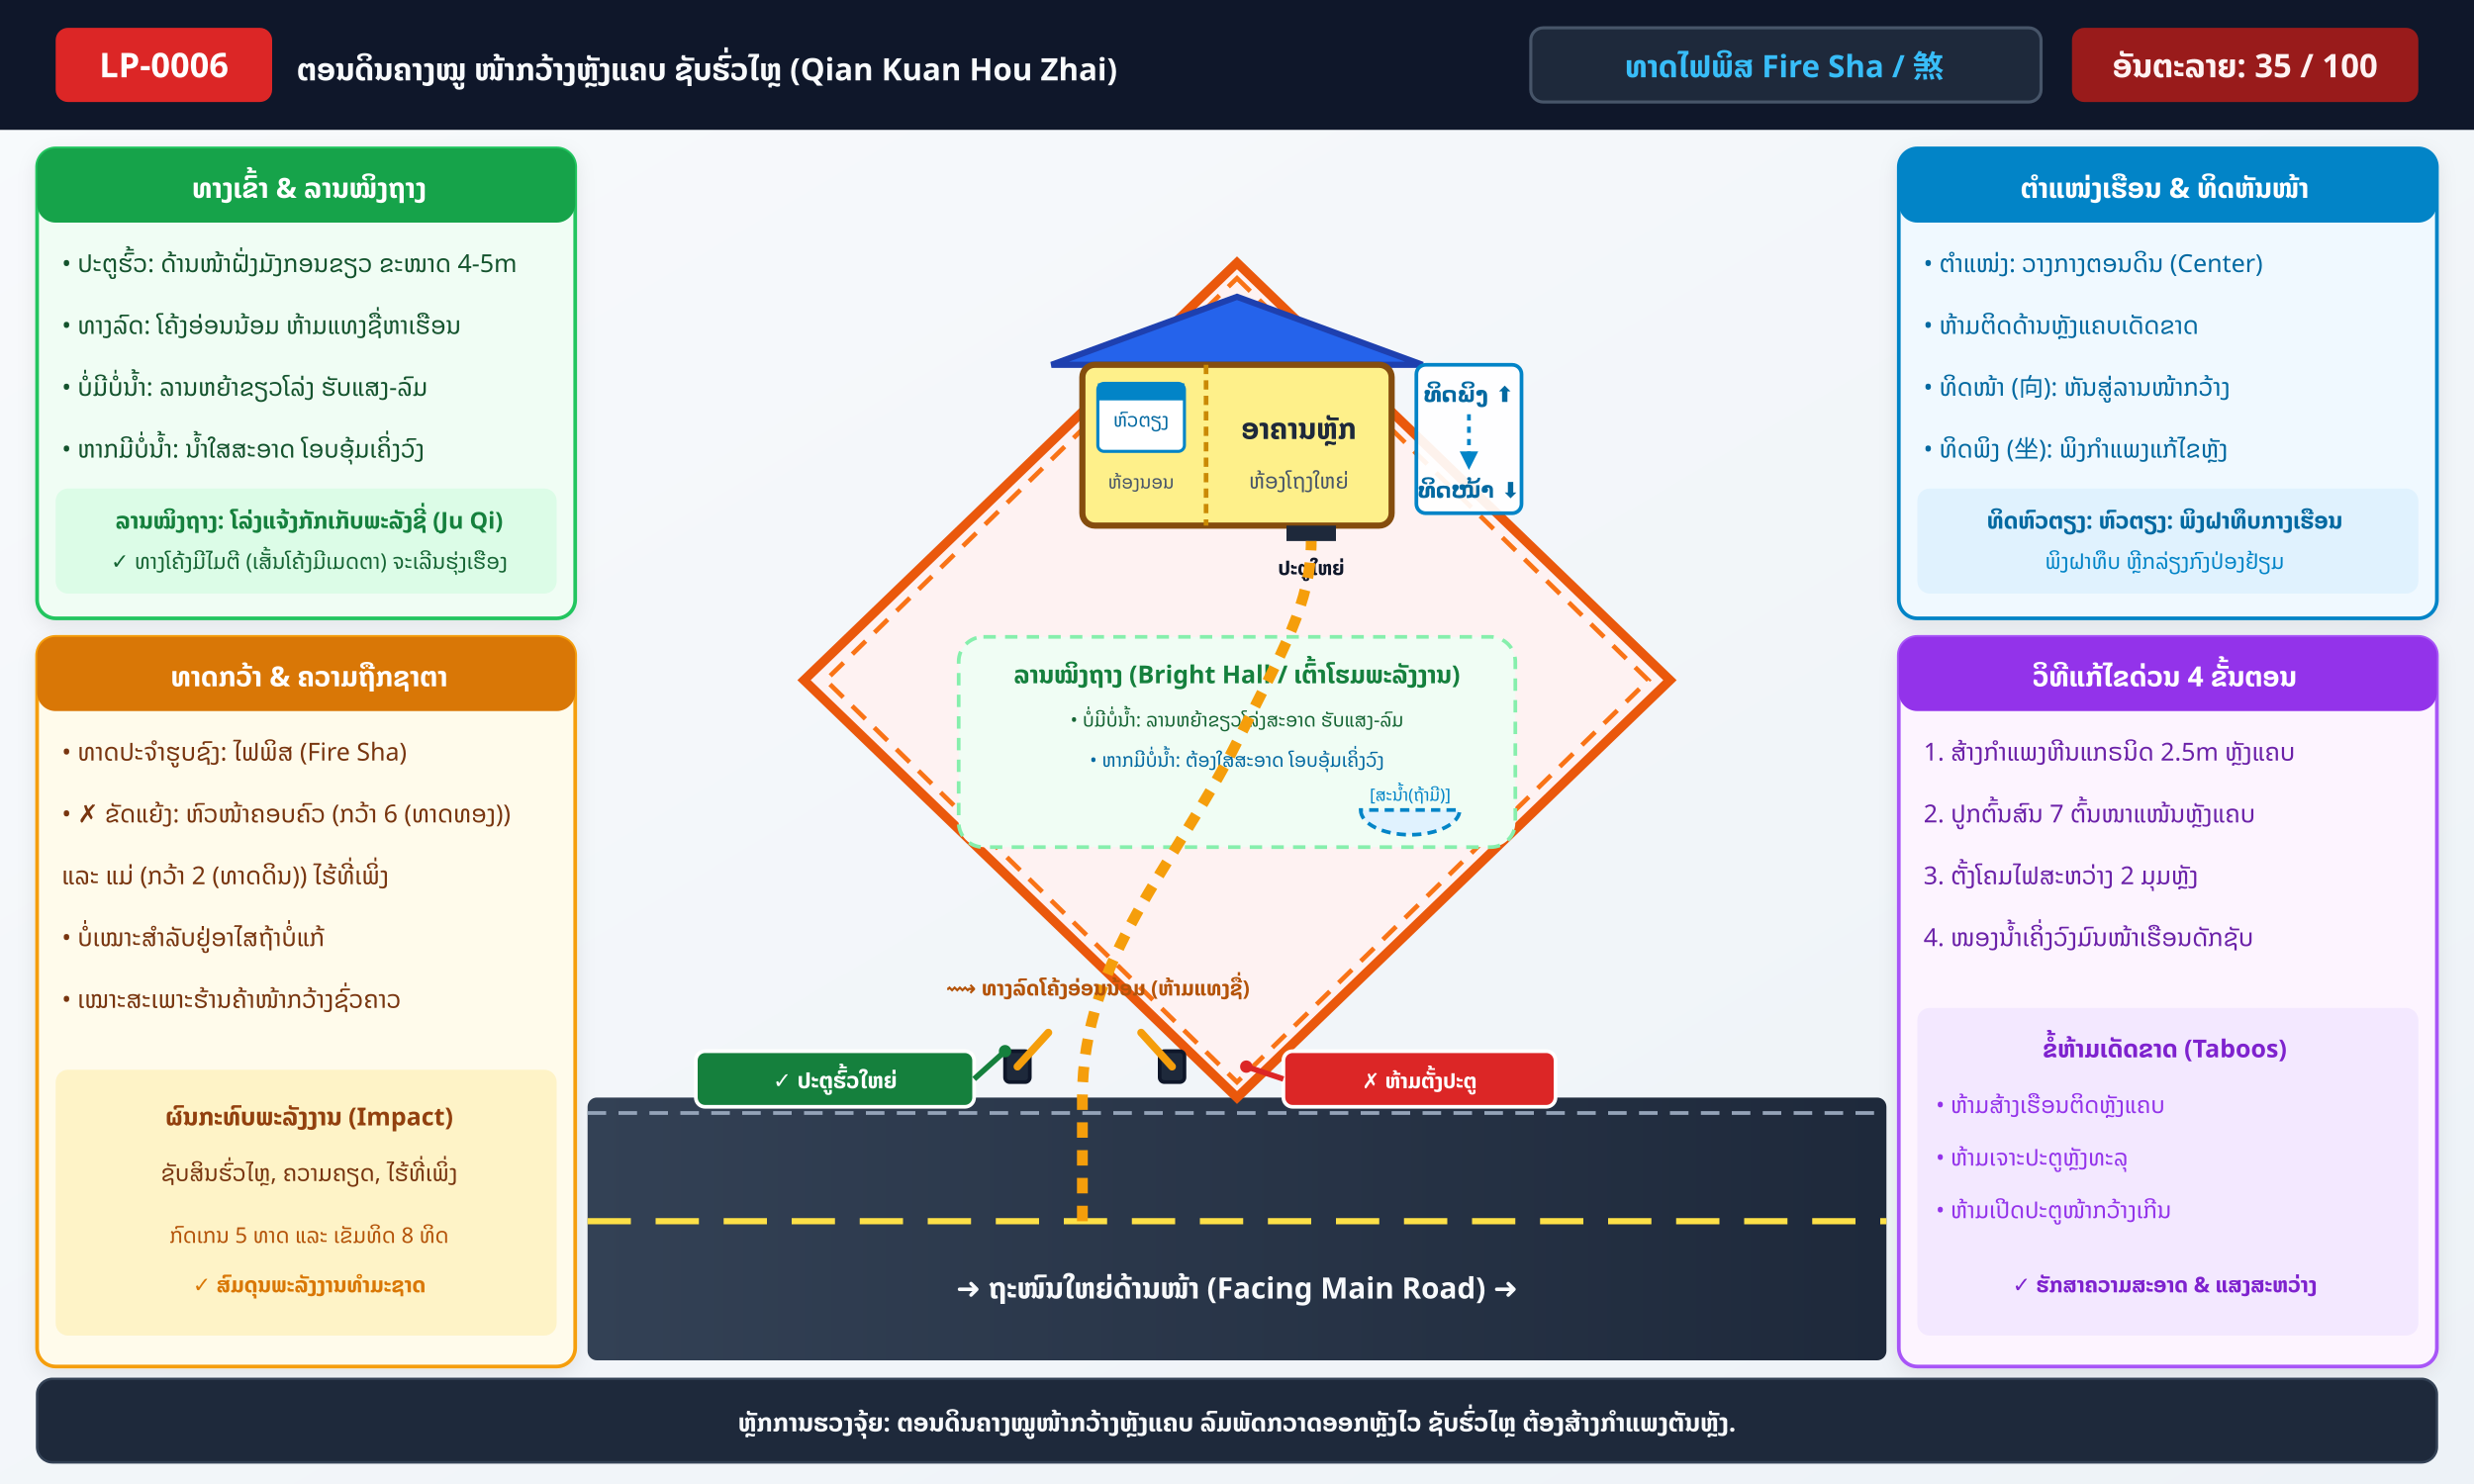
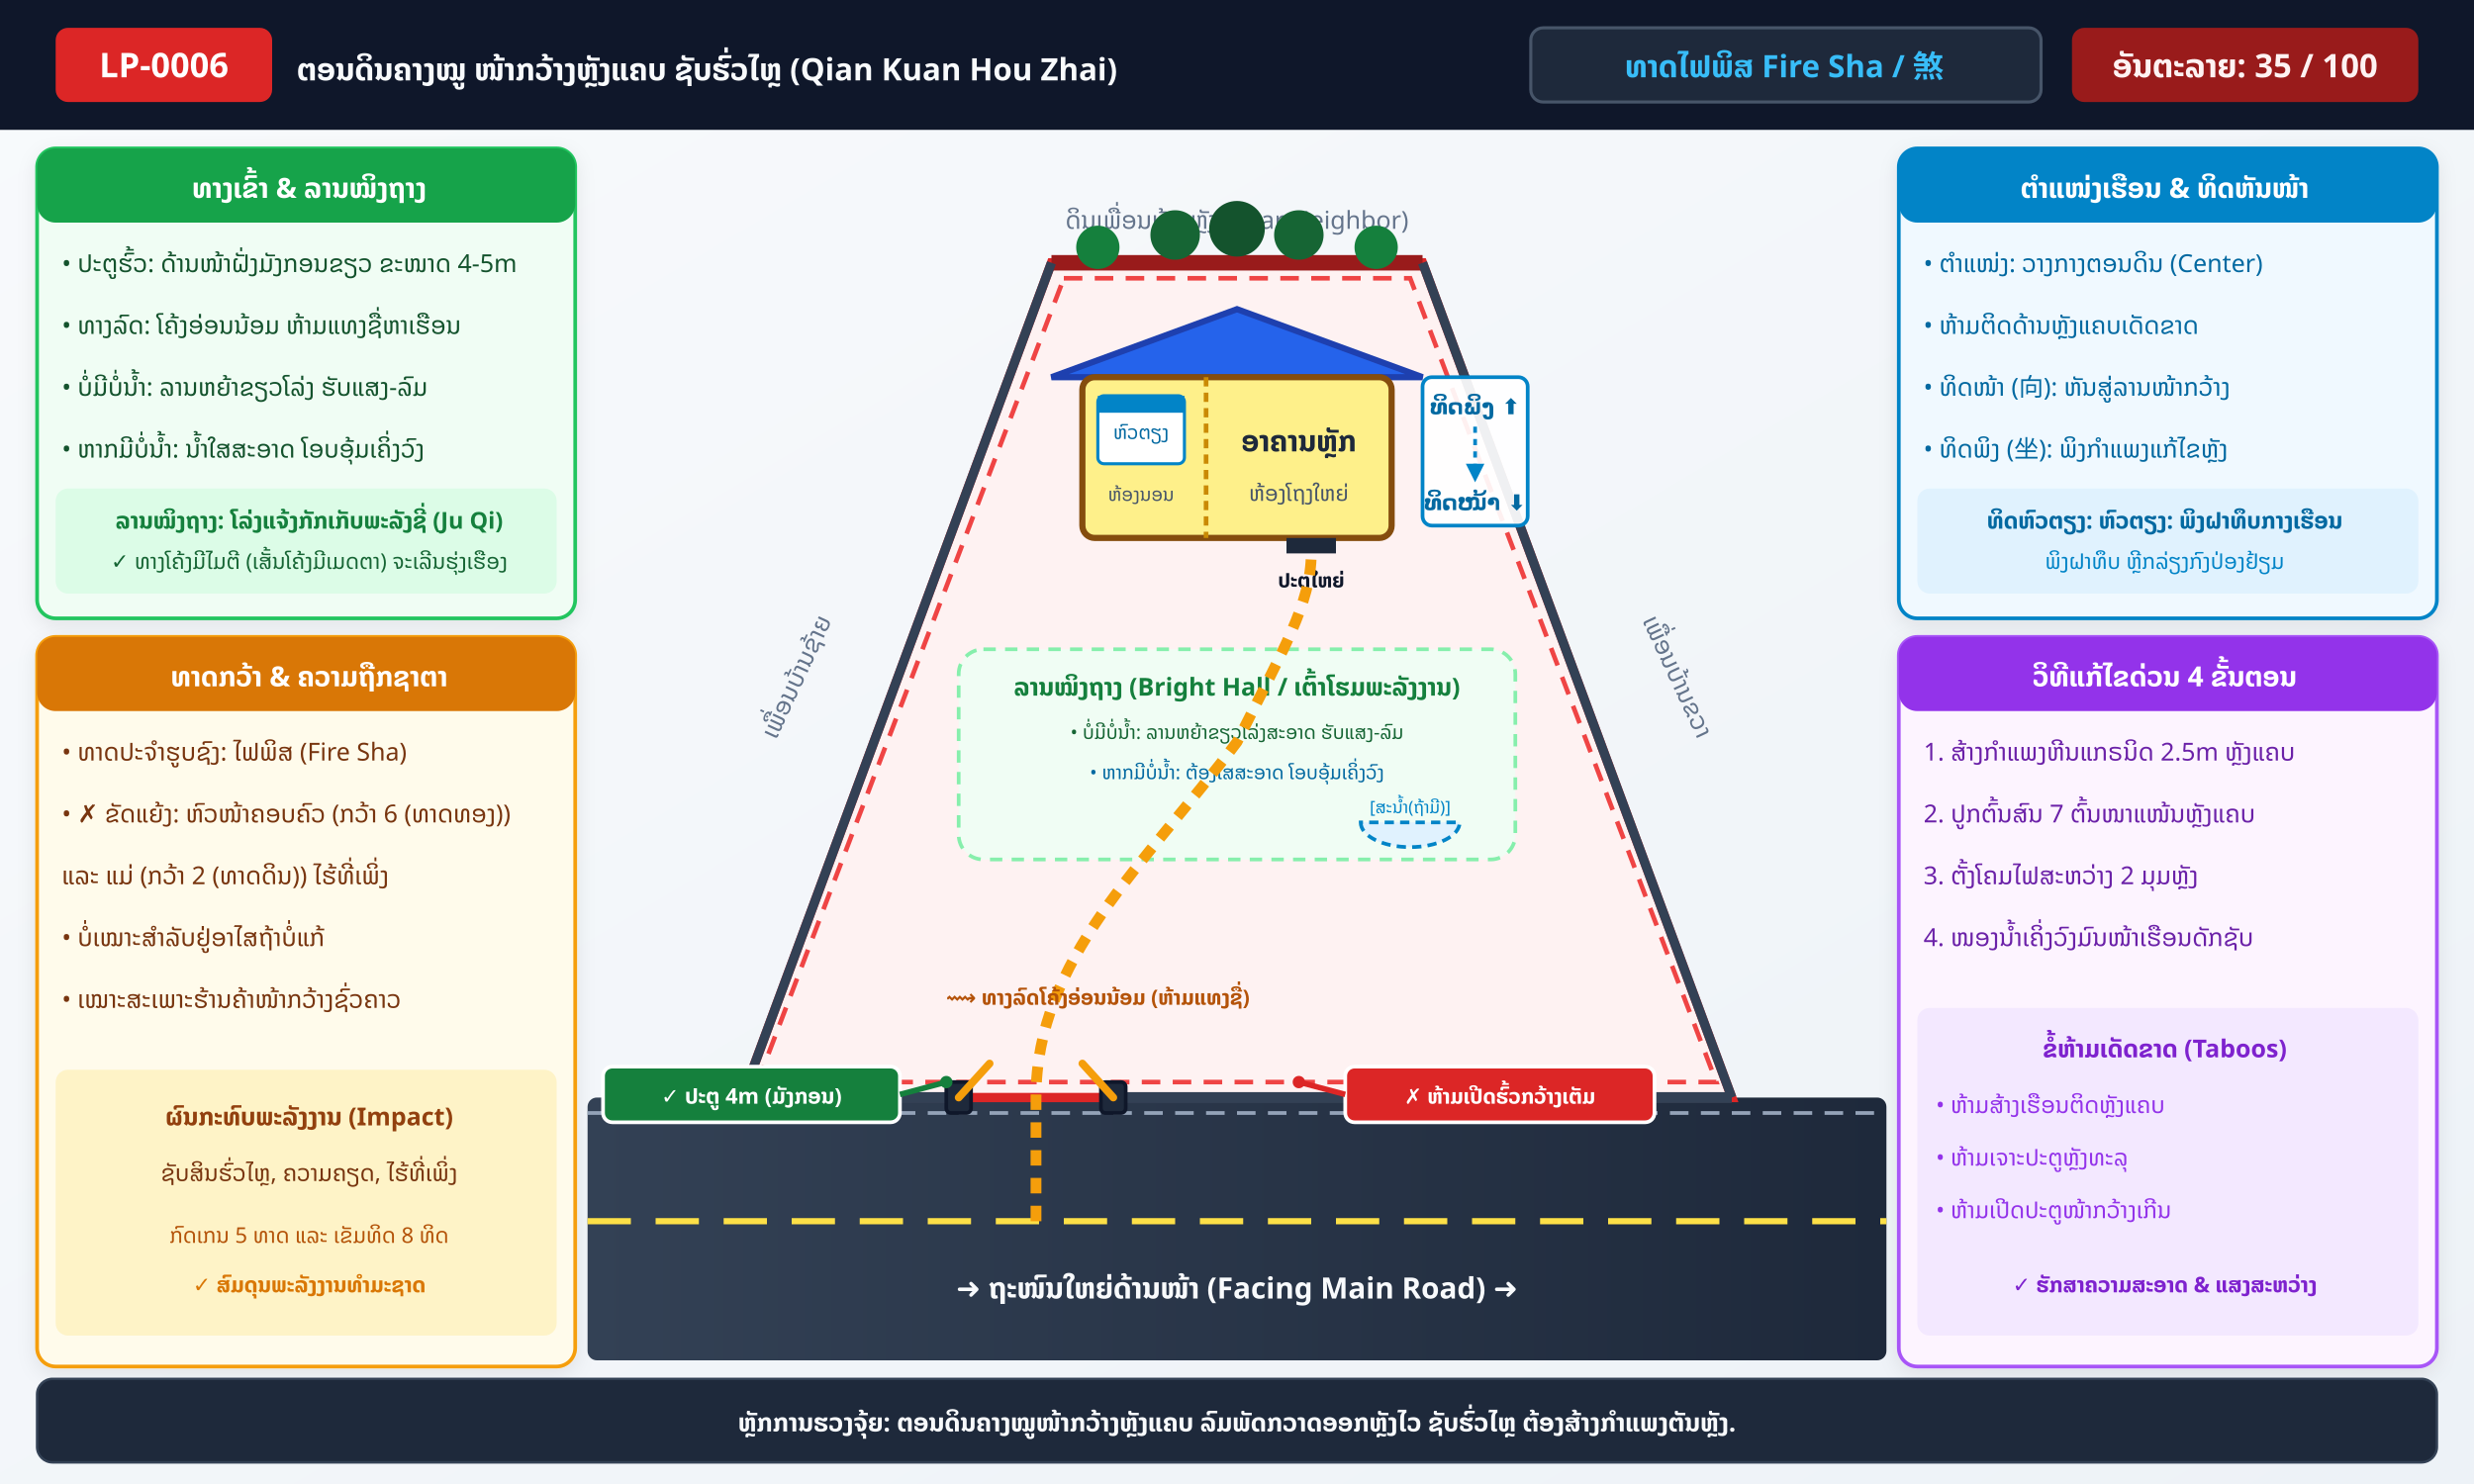
<svg xmlns="http://www.w3.org/2000/svg" viewBox="0 0 800 480" width="800" height="480">
  <defs>
    <linearGradient id="bgGrad" x1="0%" y1="0%" x2="100%" y2="100%">
      <stop offset="0%" stop-color="#F8FAFC" />
      <stop offset="100%" stop-color="#EDF2F7" />
    </linearGradient>
    <linearGradient id="roadGrad" x1="0%" y1="0%" x2="100%" y2="0%">
      <stop offset="0%" stop-color="#334155" />
      <stop offset="100%" stop-color="#1E293B" />
    </linearGradient>
    <filter id="shadow" x="-5%" y="-5%" width="110%" height="110%">
      <feDropShadow dx="0" dy="2" stdDeviation="3" flood-opacity="0.08" />
    </filter>
  </defs>
  <rect width="800" height="480" fill="url(#bgGrad)" />
  <rect x="0" y="0" width="800" height="42" fill="#0F172A" />
  <rect x="18" y="9" width="70" height="24" rx="4" fill="#DC2626" />
  <text x="53" y="25" font-family="'Segoe UI', sans-serif" font-weight="bold" font-size="11" fill="#FFFFFF" text-anchor="middle">LP-0006</text>
  <text x="96" y="26" font-family="'Noto Sans Lao', 'Segoe UI', sans-serif" font-weight="bold" font-size="10" fill="#F8FAFC">ຕອນດິນຄາງໝູ ໜ້າກວ້າງຫຼັງແຄບ ຊັບຮົ່ວໄຫຼ (Qian Kuan Hou Zhai)</text>
  <rect x="495" y="9" width="165" height="24" rx="4" fill="#1E293B" stroke="#475569" stroke-width="1" />
  <text x="577" y="25" font-family="'Noto Sans Lao', 'Segoe UI', sans-serif" font-weight="bold" font-size="10" fill="#38BDF8" text-anchor="middle">ທາດໄຟພິສ Fire Sha / 煞</text>
  <rect x="670" y="9" width="112" height="24" rx="4" fill="#991B1B" />
  <text x="726" y="25" font-family="'Noto Sans Lao', 'Segoe UI', sans-serif" font-weight="bold" font-size="10.5" fill="#FEF2F2" text-anchor="middle">ອັນຕະລາຍ: 35 / 100</text>
  <rect x="12" y="48" width="174" height="152" rx="6" fill="#F0FDF4" stroke="#22C55E" stroke-width="1.2" filter="url(#shadow)" />
  <rect x="12" y="48" width="174" height="24" rx="6" fill="#16A34A" />
  <text x="100" y="64" font-family="'Noto Sans Lao', 'Segoe UI', sans-serif" font-weight="bold" font-size="9" fill="#FFFFFF" text-anchor="middle">ທາງເຂົ້າ &amp; ລານໝິງຖາງ</text>
  <text x="20" y="88" font-family="'Noto Sans Lao', 'Segoe UI', sans-serif" font-size="8" fill="#14532D">• ປະຕູຮົ້ວ: ດ້ານໜ້າຝັ່ງມັງກອນຂຽວ ຂະໜາດ 4-5m</text>
  <text x="20" y="108" font-family="'Noto Sans Lao', 'Segoe UI', sans-serif" font-size="8" fill="#14532D">• ທາງລົດ: ໂຄ້ງອ່ອນນ້ອມ ຫ້າມແທງຊື່ຫາເຮືອນ</text>
  <text x="20" y="128" font-family="'Noto Sans Lao', 'Segoe UI', sans-serif" font-size="8" fill="#14532D">• ບໍ່ມີບໍ່ນ້ຳ: ລານຫຍ້າຂຽວໂລ່ງ ຮັບແສງ-ລົມ</text>
  <text x="20" y="148" font-family="'Noto Sans Lao', 'Segoe UI', sans-serif" font-size="8" fill="#14532D">• ຫາກມີບໍ່ນ້ຳ: ນ້ຳໃສສະອາດ ໂອບອຸ້ມເຄິ່ງວົງ</text>
  <rect x="18" y="158" width="162" height="34" rx="4" fill="#DCFCE7" />
  <text x="100" y="171" font-family="'Noto Sans Lao', 'Segoe UI', sans-serif" font-weight="bold" font-size="7.5" fill="#15803D" text-anchor="middle">ລານໝິງຖາງ: ໂລ່ງແຈ້ງກັກເກັບພະລັງຊີ່ (Ju Qi)</text>
  <text x="100" y="184" font-family="'Noto Sans Lao', 'Segoe UI', sans-serif" font-size="7" fill="#166534" text-anchor="middle">✓ ທາງໂຄ້ງມີໄມຕີ (ເສັ້ນໂຄ້ງມີເມດຕາ) ຈະເລີນຮຸ່ງເຮືອງ</text>
  <rect x="12" y="206" width="174" height="236" rx="6" fill="#FFFBEB" stroke="#F59E0B" stroke-width="1.2" filter="url(#shadow)" />
  <rect x="12" y="206" width="174" height="24" rx="6" fill="#D97706" />
  <text x="100" y="222" font-family="'Noto Sans Lao', 'Segoe UI', sans-serif" font-weight="bold" font-size="9" fill="#FFFFFF" text-anchor="middle">ທາດກວ້າ &amp; ຄວາມຖືກຊາຕາ</text>
  <text x="20" y="246" font-family="'Noto Sans Lao', 'Segoe UI', sans-serif" font-size="8" fill="#78350F">• ທາດປະຈຳຮູບຊົງ: ໄຟພິສ (Fire Sha)</text>
  <text x="20" y="266" font-family="'Noto Sans Lao', 'Segoe UI', sans-serif" font-size="8" fill="#78350F">• ✗ ຂັດແຍ້ງ: ຫົວໜ້າຄອບຄົວ (ກວ້າ 6 (ທາດທອງ))</text>
  <text x="20" y="286" font-family="'Noto Sans Lao', 'Segoe UI', sans-serif" font-size="8" fill="#78350F">ແລະ ແມ່ (ກວ້າ 2 (ທາດດິນ)) ໄຮ້ທີ່ເພິ່ງ</text>
  <text x="20" y="306" font-family="'Noto Sans Lao', 'Segoe UI', sans-serif" font-size="8" fill="#78350F">• ບໍ່ເໝາະສຳລັບຢູ່ອາໄສຖ້າບໍ່ແກ້</text>
  <text x="20" y="326" font-family="'Noto Sans Lao', 'Segoe UI', sans-serif" font-size="8" fill="#78350F">• ເໝາະສະເພາະຮ້ານຄ້າໜ້າກວ້າງຊົ່ວຄາວ</text>
  <rect x="18" y="346" width="162" height="86" rx="4" fill="#FEF3C7" />
  <text x="100" y="364" font-family="'Noto Sans Lao', 'Segoe UI', sans-serif" font-weight="bold" font-size="8" fill="#92400E" text-anchor="middle">ຜົນກະທົບພະລັງງານ (Impact)</text>
  <text x="100" y="382" font-family="'Noto Sans Lao', 'Segoe UI', sans-serif" font-size="7.5" fill="#78350F" text-anchor="middle">ຊັບສິນຮົ່ວໄຫຼ, ຄວາມຄຽດ, ໄຮ້ທີ່ເພິ່ງ</text>
  <text x="100" y="402" font-family="'Noto Sans Lao', 'Segoe UI', sans-serif" font-size="7" fill="#B45309" text-anchor="middle">ກົດເກນ 5 ທາດ ແລະ ເຂັມທິດ 8 ທິດ</text>
  <text x="100" y="418" font-family="'Noto Sans Lao', 'Segoe UI', sans-serif" font-weight="bold" font-size="7" fill="#D97706" text-anchor="middle">✓ ສົມດຸນພະລັງງານທຳມະຊາດ</text>
  <rect x="614" y="48" width="174" height="152" rx="6" fill="#F0F9FF" stroke="#0284C7" stroke-width="1.2" filter="url(#shadow)" />
  <rect x="614" y="48" width="174" height="24" rx="6" fill="#0284C7" />
  <text x="700" y="64" font-family="'Noto Sans Lao', 'Segoe UI', sans-serif" font-weight="bold" font-size="9" fill="#FFFFFF" text-anchor="middle">ຕຳແໜ່ງເຮືອນ &amp; ທິດຫັນໜ້າ</text>
  <text x="622" y="88" font-family="'Noto Sans Lao', 'Segoe UI', sans-serif" font-size="8" fill="#0369A1">• ຕຳແໜ່ງ: ວາງກາງຕອນດິນ (Center)</text>
  <text x="622" y="108" font-family="'Noto Sans Lao', 'Segoe UI', sans-serif" font-size="8" fill="#0369A1">• ຫ້າມຕິດດ້ານຫຼັງແຄບເດັດຂາດ</text>
  <text x="622" y="128" font-family="'Noto Sans Lao', 'Segoe UI', sans-serif" font-size="8" fill="#0369A1">• ທິດໜ້າ (向): ຫັນສູ່ລານໜ້າກວ້າງ</text>
  <text x="622" y="148" font-family="'Noto Sans Lao', 'Segoe UI', sans-serif" font-size="8" fill="#0369A1">• ທິດພິງ (坐): ພິງກຳແພງແກ້ໄຂຫຼັງ</text>
  <rect x="620" y="158" width="162" height="34" rx="4" fill="#E0F2FE" />
  <text x="700" y="171" font-family="'Noto Sans Lao', 'Segoe UI', sans-serif" font-weight="bold" font-size="7.5" fill="#0369A1" text-anchor="middle">ທິດຫົວຕຽງ: ຫົວຕຽງ: ພິງຝາທຶບກາງເຮືອນ</text>
  <text x="700" y="184" font-family="'Noto Sans Lao', 'Segoe UI', sans-serif" font-size="7" fill="#0284C7" text-anchor="middle">ພິງຝາທຶບ ຫຼີກລ່ຽງກົງປ່ອງຢ້ຽມ</text>
  <rect x="614" y="206" width="174" height="236" rx="6" fill="#FDF4FF" stroke="#A855F7" stroke-width="1.2" filter="url(#shadow)" />
  <rect x="614" y="206" width="174" height="24" rx="6" fill="#9333EA" />
  <text x="700" y="222" font-family="'Noto Sans Lao', 'Segoe UI', sans-serif" font-weight="bold" font-size="9" fill="#FFFFFF" text-anchor="middle">ວິທີແກ້ໄຂດ່ວນ 4 ຂັ້ນຕອນ</text>
  <text x="622" y="246" font-family="'Noto Sans Lao', 'Segoe UI', sans-serif" font-size="8" fill="#6B21A8">1. ສ້າງກຳແພງຫີນແກຣນິດ 2.5m ຫຼັງແຄບ</text>
  <text x="622" y="266" font-family="'Noto Sans Lao', 'Segoe UI', sans-serif" font-size="8" fill="#6B21A8">2. ປູກຕົ້ນສົນ 7 ຕົ້ນໜາແໜ້ນຫຼັງແຄບ</text>
  <text x="622" y="286" font-family="'Noto Sans Lao', 'Segoe UI', sans-serif" font-size="8" fill="#6B21A8">3. ຕັ້ງໂຄມໄຟສະຫວ່າງ 2 ມຸມຫຼັງ</text>
  <text x="622" y="306" font-family="'Noto Sans Lao', 'Segoe UI', sans-serif" font-size="8" fill="#6B21A8">4. ໜອງນ້ຳເຄິ່ງວົງມົນໜ້າເຮືອນດັກຊັບ</text>
  <rect x="620" y="326" width="162" height="106" rx="4" fill="#F3E8FF" />
  <text x="700" y="342" font-family="'Noto Sans Lao', 'Segoe UI', sans-serif" font-weight="bold" font-size="8" fill="#7E22CE" text-anchor="middle">ຂໍ້ຫ້າມເດັດຂາດ (Taboos)</text>
  <text x="626" y="360" font-family="'Noto Sans Lao', 'Segoe UI', sans-serif" font-size="7.5" fill="#9333EA">• ຫ້າມສ້າງເຮືອນຕິດຫຼັງແຄບ</text>
  <text x="626" y="377" font-family="'Noto Sans Lao', 'Segoe UI', sans-serif" font-size="7.5" fill="#9333EA">• ຫ້າມເຈາະປະຕູຫຼັງທະລຸ</text>
  <text x="626" y="394" font-family="'Noto Sans Lao', 'Segoe UI', sans-serif" font-size="7.5" fill="#9333EA">• ຫ້າມເປີດປະຕູໜ້າກວ້າງເກີນ</text>
  <text x="700" y="418" font-family="'Noto Sans Lao', 'Segoe UI', sans-serif" font-weight="bold" font-size="7" fill="#7E22CE" text-anchor="middle">✓ ຮັກສາຄວາມສະອາດ &amp; ແສງສະຫວ່າງ</text>
  <rect x="190" y="355" width="420" height="85" fill="url(#roadGrad)" rx="3" />
  <line x1="190" y1="395" x2="610" y2="395" stroke="#FDE047" stroke-width="2" stroke-dasharray="14,8" />
  <line x1="190" y1="360" x2="610" y2="360" stroke="#94A3B8" stroke-width="1.2" stroke-dasharray="6,4" />
  <text x="400" y="420" font-family="'Noto Sans Lao', 'Segoe UI', sans-serif" font-weight="bold" font-size="9.5" fill="#F8FAFC" text-anchor="middle">➜ ຖະໜົນໃຫຍ່ດ້ານໜ້າ (Facing Main Road) ➜</text>
  <g>
-     <polygon points="400,85 540,220 400,355 260,220" fill="#FEF2F2" stroke="#EA580C" stroke-width="3" />
-     <polygon points="400,90 533,220 400,350 267,220" fill="none" stroke="#F97316" stroke-width="1.5" stroke-dasharray="6,4" />
-     <polygon points="340,118 400,96 460,118" fill="#2563EB" stroke="#1E40AF" stroke-width="2" />
-     <rect x="350" y="118" width="100" height="52" fill="#FEF08A" stroke="#854D0E" stroke-width="2" rx="4" />
-     <line x1="390" y1="118" x2="390" y2="170" stroke="#CA8A04" stroke-width="1.5" stroke-dasharray="3,2" />
-     <rect x="355" y="124" width="28" height="22" rx="2" fill="#FFFFFF" stroke="#0284C7" stroke-width="1" />
-     <rect x="355" y="124" width="28" height="5.5" fill="#0284C7" />
-     <text x="369" y="138" font-family="'Noto Sans Lao', 'Segoe UI', sans-serif" font-size="6.2" fill="#0369A1" text-anchor="middle">ຫົວຕຽງ</text>
-     <text x="369" y="158" font-family="'Noto Sans Lao', 'Segoe UI', sans-serif" font-size="6" fill="#475569" text-anchor="middle">ຫ້ອງນອນ</text>
-     <text x="420" y="142" font-family="'Noto Sans Lao', 'Segoe UI', sans-serif" font-weight="bold" font-size="9.5" fill="#1E293B" text-anchor="middle">ອາຄານຫຼັກ</text>
-     <text x="420" y="158" font-family="'Noto Sans Lao', 'Segoe UI', sans-serif" font-size="7" fill="#475569" text-anchor="middle">ຫ້ອງໂຖງໃຫຍ່</text>
-     <rect x="416" y="170" width="16" height="5" fill="#1E293B" />
-     <text x="424" y="186" font-family="'Noto Sans Lao', 'Segoe UI', sans-serif" font-weight="bold" font-size="6.5" fill="#0F172A" text-anchor="middle">ປະຕູໃຫຍ່</text>
-     <g transform="translate(458, 118)">
+     <text x="400" y="74" font-family="'Noto Sans Lao', 'Segoe UI', sans-serif" font-size="8" fill="#64748B" text-anchor="middle">ດິນເພື່ອນບ້ານຫຼັງ (Rear Neighbor)</text>
+     <text x="260" y="220" font-family="'Noto Sans Lao', 'Segoe UI', sans-serif" font-size="8" fill="#64748B" text-anchor="middle" transform="rotate(-65 260 220)">ເພື່ອນບ້ານຊ້າຍ</text>
+     <text x="540" y="220" font-family="'Noto Sans Lao', 'Segoe UI', sans-serif" font-size="8" fill="#64748B" text-anchor="middle" transform="rotate(65 540 220)">ເພື່ອນບ້ານຂວາ</text>
+     <polygon points="340,85 460,85 560,355 240,355" fill="#FEF2F2" stroke="#DC2626" stroke-width="3" />
+     <polygon points="344,90 456,90 555,350 245,350" fill="none" stroke="#EF4444" stroke-width="1.5" stroke-dasharray="6,4" />
+     <line x1="340" y1="85" x2="460" y2="85" stroke="#991B1B" stroke-width="5" />
+     <line x1="340" y1="85" x2="240" y2="355" stroke="#334155" stroke-width="3" />
+     <line x1="460" y1="85" x2="560" y2="355" stroke="#334155" stroke-width="3" />
+     <circle cx="355" cy="80" r="7" fill="#15803D" />
+     <circle cx="380" cy="76" r="8" fill="#166534" />
+     <circle cx="400" cy="74" r="9" fill="#14532D" />
+     <circle cx="420" cy="76" r="8" fill="#166534" />
+     <circle cx="445" cy="80" r="7" fill="#15803D" />
+     <polygon points="340,122 400,100 460,122" fill="#2563EB" stroke="#1E40AF" stroke-width="2" />
+     <rect x="350" y="122" width="100" height="52" fill="#FEF08A" stroke="#854D0E" stroke-width="2" rx="4" />
+     <line x1="390" y1="122" x2="390" y2="174" stroke="#CA8A04" stroke-width="1.5" stroke-dasharray="3,2" />
+     <rect x="355" y="128" width="28" height="22" rx="2" fill="#FFFFFF" stroke="#0284C7" stroke-width="1" />
+     <rect x="355" y="128" width="28" height="5.5" fill="#0284C7" />
+     <text x="369" y="142" font-family="'Noto Sans Lao', 'Segoe UI', sans-serif" font-size="6.2" fill="#0369A1" text-anchor="middle">ຫົວຕຽງ</text>
+     <text x="369" y="162" font-family="'Noto Sans Lao', 'Segoe UI', sans-serif" font-size="6" fill="#475569" text-anchor="middle">ຫ້ອງນອນ</text>
+     <text x="420" y="146" font-family="'Noto Sans Lao', 'Segoe UI', sans-serif" font-weight="bold" font-size="9.5" fill="#1E293B" text-anchor="middle">ອາຄານຫຼັກ</text>
+     <text x="420" y="162" font-family="'Noto Sans Lao', 'Segoe UI', sans-serif" font-size="7" fill="#475569" text-anchor="middle">ຫ້ອງໂຖງໃຫຍ່</text>
+     <rect x="416" y="174" width="16" height="5" fill="#1E293B" />
+     <text x="424" y="190" font-family="'Noto Sans Lao', 'Segoe UI', sans-serif" font-weight="bold" font-size="6.5" fill="#0F172A" text-anchor="middle">ປະຕູໃຫຍ່</text>
+     <g transform="translate(460, 122)">
      <rect x="0" y="0" width="34" height="48" rx="3" fill="#FFFFFF" fill-opacity="0.92" stroke="#0284C7" stroke-width="1.2" />
      <text x="17" y="12" font-family="'Segoe UI', sans-serif" font-weight="bold" font-size="7" fill="#0369A1" text-anchor="middle">ທິດພິງ ⬆</text>
      <line x1="17" y1="16" x2="17" y2="32" stroke="#0284C7" stroke-width="1.2" stroke-dasharray="2,2" />
      <polygon points="17,34 14,28 20,28" fill="#0284C7" />
      <text x="17" y="43" font-family="'Segoe UI', sans-serif" font-weight="bold" font-size="7" fill="#0369A1" text-anchor="middle">ທິດໜ້າ ⬇</text>
    </g>
-     <rect x="310" y="206" width="180" height="68" rx="8" fill="#F0FDF4" stroke="#86EFAC" stroke-width="1.2" stroke-dasharray="4,3" />
-     <text x="400" y="221" font-family="'Noto Sans Lao', 'Segoe UI', sans-serif" font-weight="bold" font-size="8" fill="#15803D" text-anchor="middle">ລານໝິງຖາງ (Bright Hall / ເຕົ້າໂຮມພະລັງງານ)</text>
-     <text x="400" y="235" font-family="'Noto Sans Lao', 'Segoe UI', sans-serif" font-size="6.2" fill="#166534" text-anchor="middle">• ບໍ່ມີບໍ່ນ້ຳ: ລານຫຍ້າຂຽວໂລ່ງສະອາດ ຮັບແສງ-ລົມ</text>
-     <text x="400" y="248" font-family="'Noto Sans Lao', 'Segoe UI', sans-serif" font-size="6.2" fill="#0369A1" text-anchor="middle">• ຫາກມີບໍ່ນ້ຳ: ຕ້ອງໃສສະອາດ ໂອບອຸ້ມເຄິ່ງວົງ</text>
-     <path d="M 440 262 A 16 8 0 0 0 472 262 Z" fill="#E0F2FE" stroke="#0284C7" stroke-width="1.2" stroke-dasharray="3,2" />
-     <text x="456" y="259" font-family="'Noto Sans Lao', 'Segoe UI', sans-serif" font-size="5.5" fill="#0284C7" text-anchor="middle">[ສະນ້ຳ(ຖ້າມີ)]</text>
-     <rect x="325" y="340" width="8" height="10" rx="1.5" fill="#1E293B" stroke="#0F172A" stroke-width="1.2" />
-     <rect x="375" y="340" width="8" height="10" rx="1.5" fill="#1E293B" stroke="#0F172A" stroke-width="1.2" />
-     <line x1="329" y1="345" x2="339" y2="334" stroke="#F59E0B" stroke-width="2.5" stroke-linecap="round" />
-     <line x1="379" y1="345" x2="369" y2="334" stroke="#F59E0B" stroke-width="2.5" stroke-linecap="round" />
-     <path d="M 350 395 L 350 355 C 350 310 380 280 400 240 C 415 210 424 195 424 175" fill="none" stroke="#F59E0B" stroke-width="3.5" stroke-dasharray="5,4" />
-     <text x="355" y="322" font-family="'Noto Sans Lao', 'Segoe UI', sans-serif" font-weight="bold" font-size="6.8" fill="#B45309" text-anchor="middle">⟿ ທາງລົດໂຄ້ງອ່ອນນ້ອມ (ຫ້າມແທງຊື່)</text>
-     <g transform="translate(225, 340)">
-       <rect x="0" y="0" width="90" height="18" rx="3" fill="#15803D" stroke="#FFFFFF" stroke-width="1.2" />
-       <text x="45" y="12" font-family="'Noto Sans Lao', 'Segoe UI', sans-serif" font-weight="bold" font-size="7.2" fill="#FFFFFF" text-anchor="middle">✓ ປະຕູຮົ້ວໃຫຍ່</text>
-       <line x1="90" y1="9" x2="100" y2="0" stroke="#15803D" stroke-width="1.8" />
-       <circle cx="100" cy="0" r="2" fill="#15803D" />
+     <rect x="310" y="210" width="180" height="68" rx="8" fill="#F0FDF4" stroke="#86EFAC" stroke-width="1.2" stroke-dasharray="4,3" />
+     <text x="400" y="225" font-family="'Noto Sans Lao', 'Segoe UI', sans-serif" font-weight="bold" font-size="8" fill="#15803D" text-anchor="middle">ລານໝິງຖາງ (Bright Hall / ເຕົ້າໂຮມພະລັງງານ)</text>
+     <text x="400" y="239" font-family="'Noto Sans Lao', 'Segoe UI', sans-serif" font-size="6.2" fill="#166534" text-anchor="middle">• ບໍ່ມີບໍ່ນ້ຳ: ລານຫຍ້າຂຽວໂລ່ງສະອາດ ຮັບແສງ-ລົມ</text>
+     <text x="400" y="252" font-family="'Noto Sans Lao', 'Segoe UI', sans-serif" font-size="6.2" fill="#0369A1" text-anchor="middle">• ຫາກມີບໍ່ນ້ຳ: ຕ້ອງໃສສະອາດ ໂອບອຸ້ມເຄິ່ງວົງ</text>
+     <path d="M 440 266 A 16 8 0 0 0 472 266 Z" fill="#E0F2FE" stroke="#0284C7" stroke-width="1.2" stroke-dasharray="3,2" />
+     <text x="456" y="263" font-family="'Noto Sans Lao', 'Segoe UI', sans-serif" font-size="5.5" fill="#0284C7" text-anchor="middle">[ສະນ້ຳ(ຖ້າມີ)]</text>
+     <line x1="240" y1="355" x2="310" y2="355" stroke="#334155" stroke-width="3.5" />
+     <line x1="360" y1="355" x2="560" y2="355" stroke="#334155" stroke-width="3.5" />
+     <rect x="306" y="350" width="8" height="10" rx="1.5" fill="#1E293B" stroke="#0F172A" stroke-width="1.2" />
+     <rect x="356" y="350" width="8" height="10" rx="1.5" fill="#1E293B" stroke="#0F172A" stroke-width="1.2" />
+     <line x1="310" y1="355" x2="320" y2="344" stroke="#F59E0B" stroke-width="2.5" stroke-linecap="round" />
+     <line x1="360" y1="355" x2="350" y2="344" stroke="#F59E0B" stroke-width="2.5" stroke-linecap="round" />
+     <path d="M 335 395 L 335 355 C 335 310 370 280 400 240 C 415 210 424 195 424 179" fill="none" stroke="#F59E0B" stroke-width="3.5" stroke-dasharray="5,4" />
+     <text x="355" y="325" font-family="'Noto Sans Lao', 'Segoe UI', sans-serif" font-weight="bold" font-size="6.8" fill="#B45309" text-anchor="middle">⟿ ທາງລົດໂຄ້ງອ່ອນນ້ອມ (ຫ້າມແທງຊື່)</text>
+     <g transform="translate(195, 345)">
+       <rect x="0" y="0" width="96" height="18" rx="3" fill="#15803D" stroke="#FFFFFF" stroke-width="1.2" />
+       <text x="48" y="12" font-family="'Noto Sans Lao', 'Segoe UI', sans-serif" font-weight="bold" font-size="7" fill="#FFFFFF" text-anchor="middle">✓ ປະຕູ 4m (ມັງກອນ)</text>
+       <line x1="96" y1="9" x2="111" y2="5" stroke="#15803D" stroke-width="1.8" />
+       <circle cx="111" cy="5" r="2" fill="#15803D" />
    </g>
-     <g transform="translate(415, 340)">
-       <rect x="0" y="0" width="88" height="18" rx="3" fill="#DC2626" stroke="#FFFFFF" stroke-width="1.2" />
-       <text x="44" y="12" font-family="'Noto Sans Lao', 'Segoe UI', sans-serif" font-weight="bold" font-size="6.8" fill="#FFFFFF" text-anchor="middle">✗ ຫ້າມຕັ້ງປະຕູ</text>
-       <line x1="0" y1="9" x2="-12" y2="5" stroke="#DC2626" stroke-width="1.8" />
-       <circle cx="-12" cy="5" r="2" fill="#DC2626" />
+     <g transform="translate(435, 345)">
+       <rect x="0" y="0" width="100" height="18" rx="3" fill="#DC2626" stroke="#FFFFFF" stroke-width="1.2" />
+       <text x="50" y="12" font-family="'Noto Sans Lao', 'Segoe UI', sans-serif" font-weight="bold" font-size="6.8" fill="#FFFFFF" text-anchor="middle">✗ ຫ້າມເປີດຮົ້ວກວ້າງເຕັມ</text>
+       <line x1="0" y1="9" x2="-15" y2="5" stroke="#DC2626" stroke-width="1.8" />
+       <circle cx="-15" cy="5" r="2" fill="#DC2626" />
    </g>
  </g>
  <rect x="12" y="446" width="776" height="27" rx="5" fill="#1E293B" stroke="#334155" stroke-width="0.8" />
  <text x="400" y="463" font-family="'Noto Sans Lao', 'Segoe UI', sans-serif" font-weight="bold" font-size="8.2" fill="#F8FAFC" text-anchor="middle">ຫຼັກການຮວງຈຸ້ຍ: ຕອນດິນຄາງໝູໜ້າກວ້າງຫຼັງແຄບ ລົມພັດກວາດອອກຫຼັງໄວ ຊັບຮົ່ວໄຫຼ ຕ້ອງສ້າງກຳແພງຕັນຫຼັງ.</text>
</svg>
